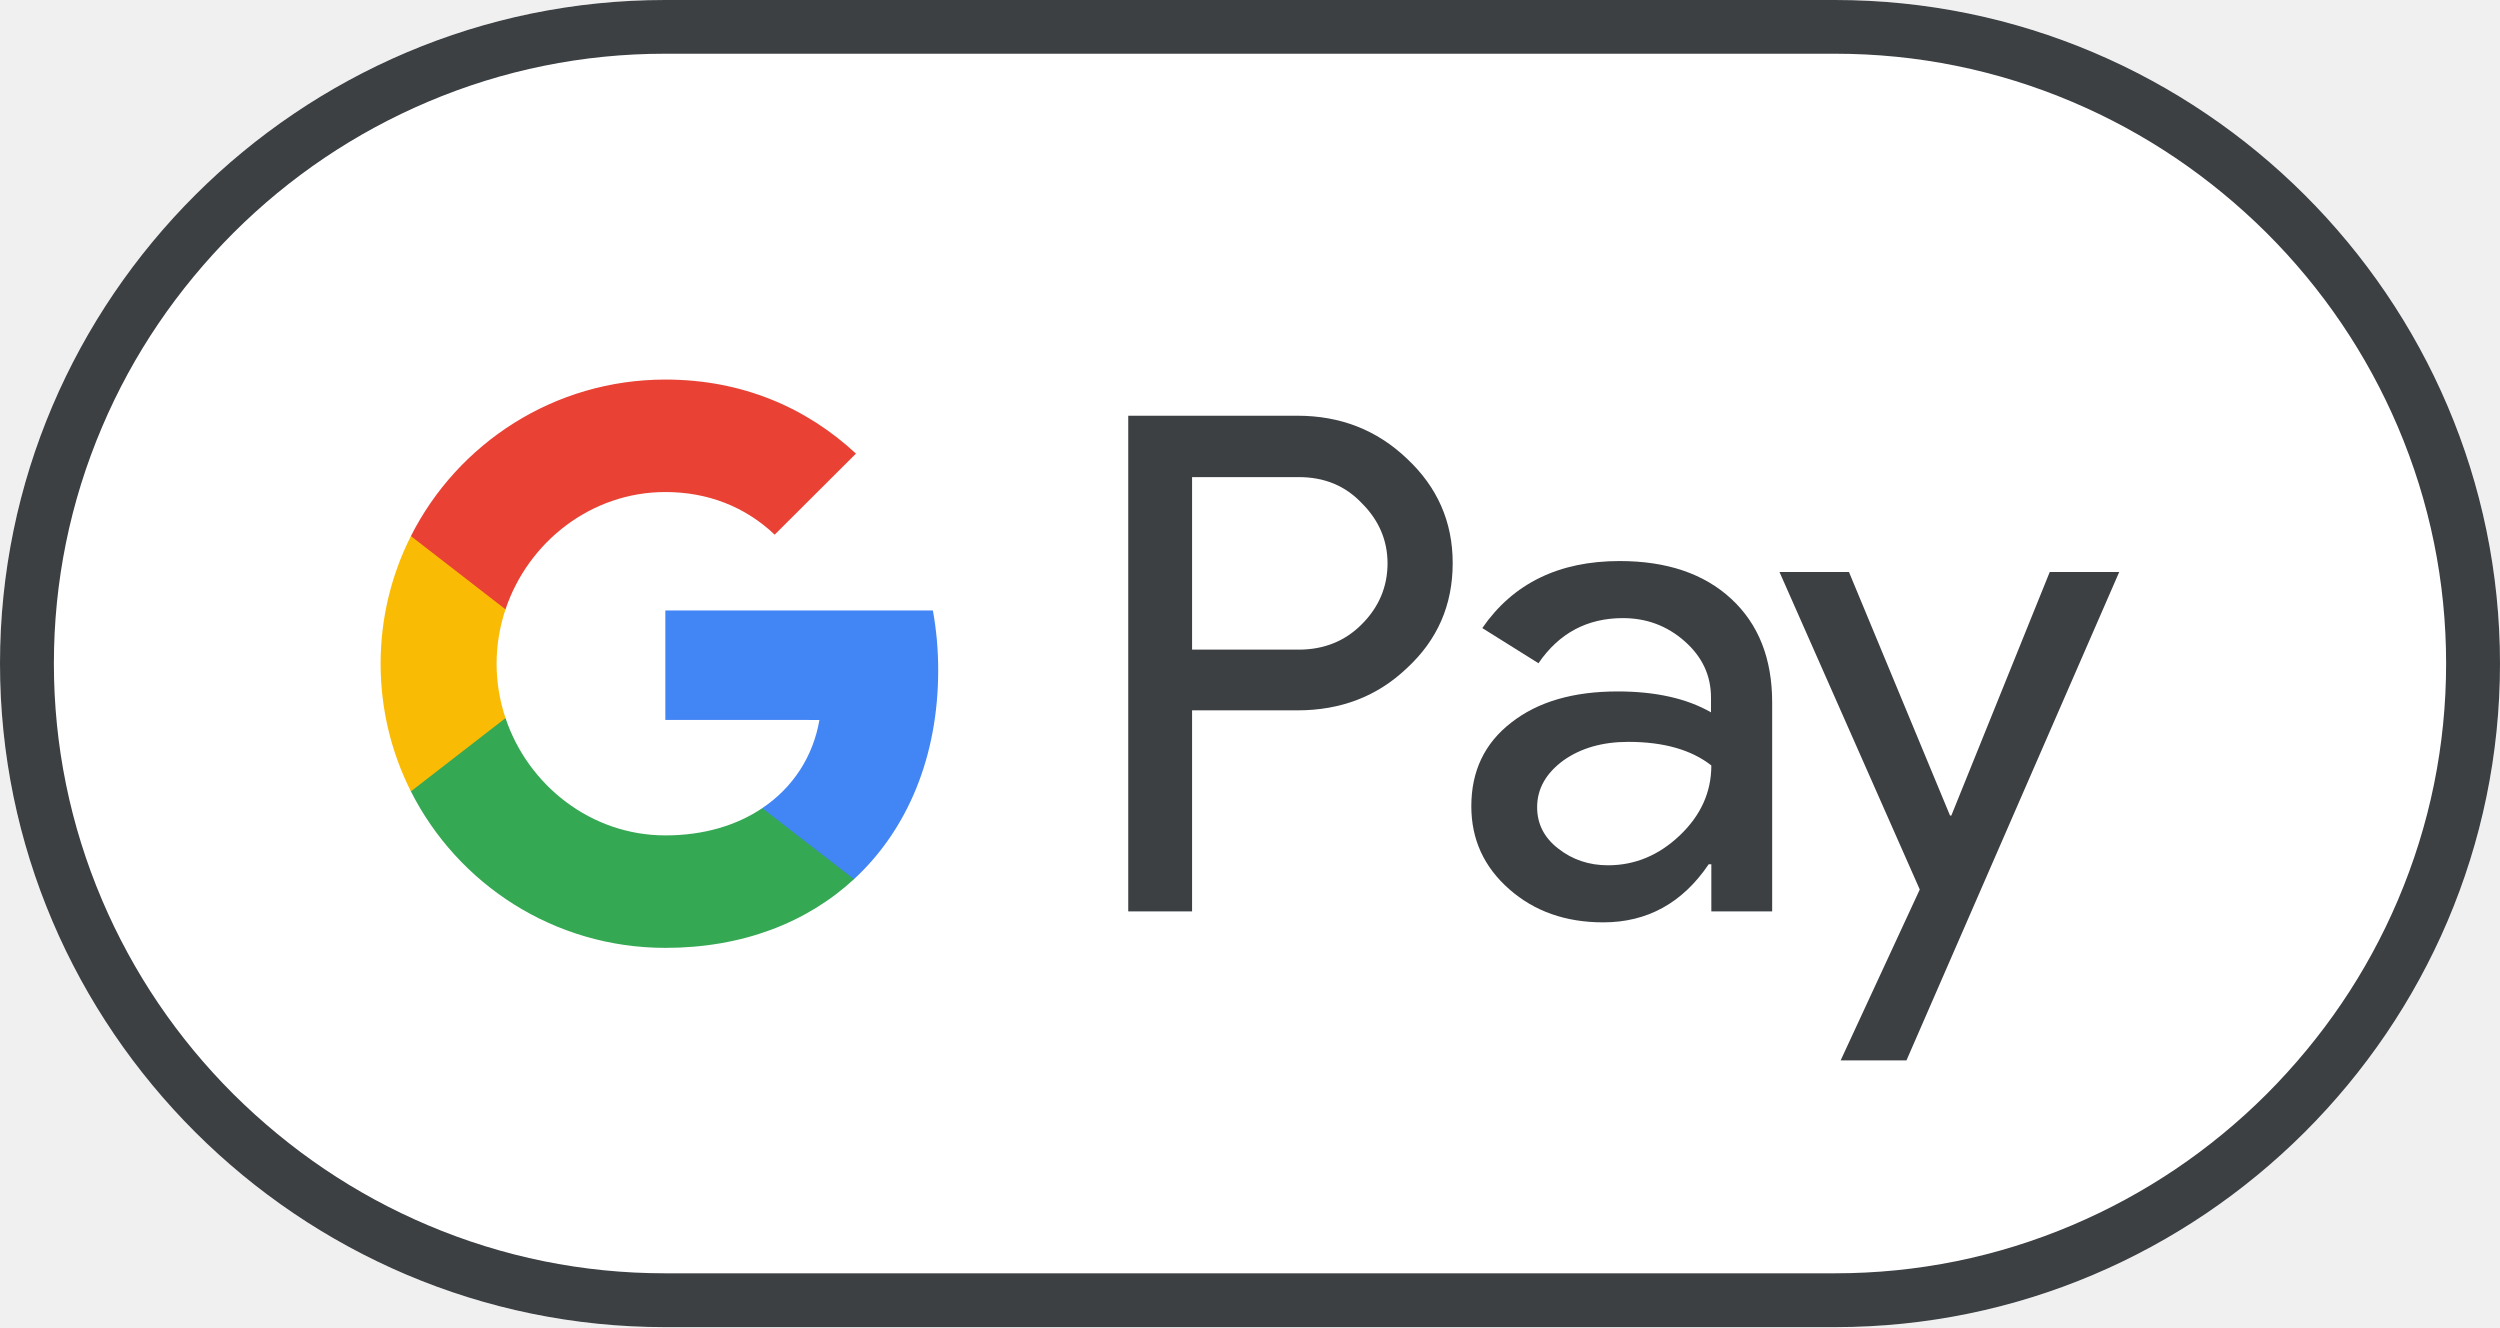
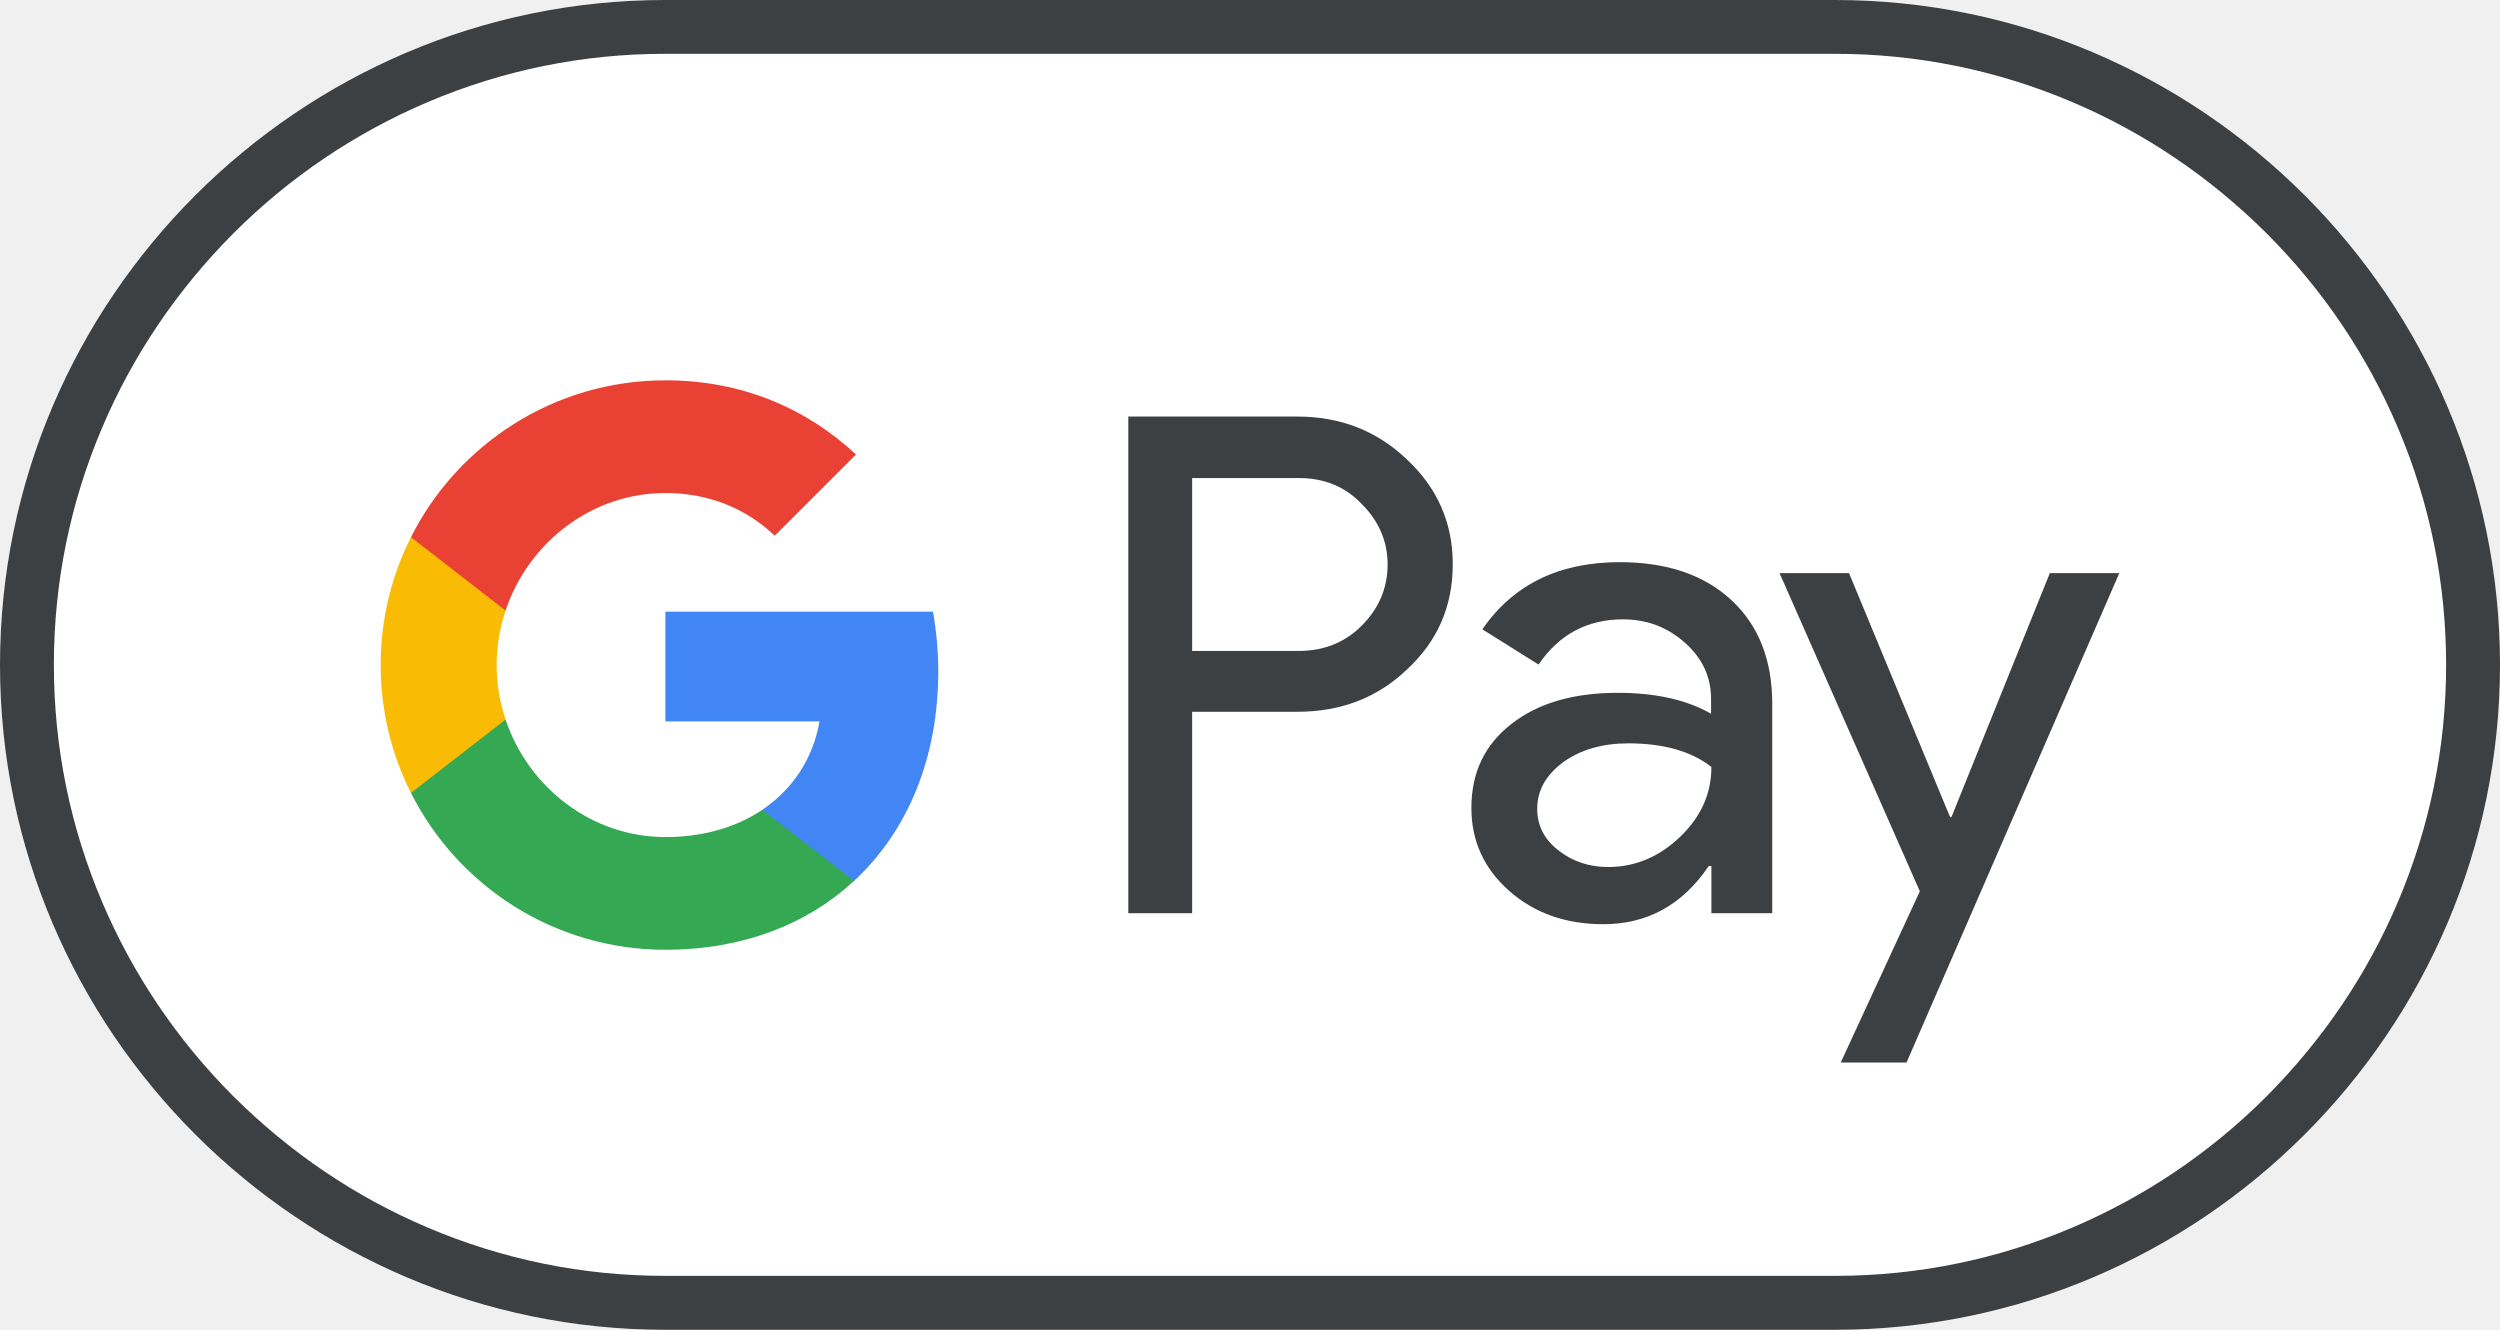
- <svg xmlns="http://www.w3.org/2000/svg" version="1.1" width="47.094" height="25" viewBox="0 0 47.094 25">
-   <path id="b" d="m34.569 0h-22.044c-6.888 0-12.525 5.625-12.525 12.5s5.636 12.5 12.525 12.5h22.044c6.888 0 12.525-5.625 12.525-12.5s-5.636-12.5-12.525-12.5z" fill="#fff" stroke-width=".108" />
-   <path id="c" d="m34.569 1.012c1.547 0 3.05 0.306 4.465 0.906 1.371 0.581 2.599 1.413 3.663 2.469 1.058 1.056 1.891 2.288 2.474 3.656 0.601 1.413 0.908 2.913 0.908 4.456 0 1.544-0.307 3.044-0.908 4.456-0.582 1.369-1.415 2.594-2.474 3.656-1.058 1.056-2.292 1.887-3.663 2.469-1.415 0.6-2.918 0.906-4.465 0.906h-22.044c-1.547 0-3.05-0.306-4.465-0.906-1.371-0.581-2.599-1.413-3.663-2.469-1.058-1.056-1.891-2.288-2.474-3.656-0.601-1.413-0.908-2.913-0.908-4.456s0.307-3.044 0.908-4.456c0.582-1.369 1.415-2.594 2.474-3.656 1.058-1.056 2.292-1.887 3.663-2.469 1.415-0.6 2.918-0.906 4.465-0.906h22.044m0-1.012h-22.044c-6.888 0-12.525 5.625-12.525 12.5s5.636 12.5 12.525 12.5h22.044c6.888 0 12.525-5.625 12.525-12.5s-5.636-12.5-12.525-12.5z" fill="#3c4043" stroke-width=".063" />
-   <g id="d" transform="matrix(.062622 0 0 .0625 -10.69 -10.625)">
-     <g id="e" fill="#3c4043">
-       <path id="f" d="m529.3 384.2v60.5h-19.2v-149.4h50.9c12.9 0 23.9 4.3 32.9 12.9 9.2 8.6 13.8 19.1 13.8 31.5 0 12.7-4.6 23.2-13.8 31.7-8.9 8.5-19.9 12.7-32.9 12.7h-31.7zm0-70.5v52.1h32.1c7.6 0 14-2.6 19-7.7 5.1-5.1 7.7-11.3 7.7-18.3 0-6.9-2.6-13-7.7-18.1-5-5.3-11.3-7.9-19-7.9h-32.1z" />
-       <path id="g" d="m657.9 339.1c14.2 0 25.4 3.8 33.6 11.4s12.3 18 12.3 31.2v63h-18.3v-14.2h-0.8c-7.9 11.7-18.5 17.5-31.7 17.5-11.3 0-20.7-3.3-28.3-10s-11.4-15-11.4-25c0-10.6 4-19 12-25.2 8-6.3 18.7-9.4 32-9.4 11.4 0 20.8 2.1 28.1 6.3v-4.4c0-6.7-2.6-12.3-7.9-17s-11.5-7-18.6-7c-10.7 0-19.2 4.5-25.4 13.6l-16.9-10.6c9.3-13.5 23.1-20.2 41.3-20.2zm-24.8 74.2c0 5 2.1 9.2 6.4 12.5 4.2 3.3 9.2 5 14.9 5 8.1 0 15.3-3 21.6-9s9.5-13 9.5-21.1c-6-4.7-14.3-7.1-25-7.1-7.8 0-14.3 1.9-19.5 5.6-5.3 3.9-7.9 8.6-7.9 14.1z" />
-       <path id="h" d="m808.2 342.4-64 147.2h-19.8l23.8-51.5-42.2-95.7h20.9l30.4 73.4h0.4l29.6-73.4z" />
+ <svg xmlns="http://www.w3.org/2000/svg" version="1.1" viewBox="0 0 47 25" width="47" height="25">
+   <path d="m34.5 0h-22c-6.875 0-12.5 5.625-12.5 12.5s5.625 12.5 12.5 12.5h22c6.875 0 12.5-5.625 12.5-12.5s-5.625-12.5-12.5-12.5z" fill="#fff" stroke-width=".117" />
+   <path d="m34.5 1.012c1.544 0 3.044 0.306 4.456 0.906 1.369 0.581 2.594 1.413 3.656 2.469 1.056 1.056 1.887 2.288 2.469 3.656 0.6 1.413 0.906 2.913 0.906 4.456 0 1.544-0.306 3.044-0.906 4.456-0.581 1.369-1.413 2.594-2.469 3.656-1.056 1.056-2.288 1.887-3.656 2.469-1.413 0.6-2.913 0.906-4.456 0.906h-22c-1.544 0-3.044-0.306-4.456-0.906-1.369-0.581-2.594-1.413-3.656-2.469-1.056-1.056-1.887-2.288-2.469-3.656-0.6-1.413-0.906-2.913-0.906-4.456 0-1.544 0.306-3.044 0.906-4.456 0.581-1.369 1.413-2.594 2.469-3.656 1.056-1.056 2.288-1.887 3.656-2.469 1.413-0.6 2.913-0.906 4.456-0.906h22m0-1.012h-22c-6.875 0-12.5 5.625-12.5 12.5s5.625 12.5 12.5 12.5h22c6.875 0 12.5-5.625 12.5-12.5s-5.625-12.5-12.5-12.5z" fill="#3c4043" stroke-width=".063" />
+   <g transform="matrix(.062498 0 0 .0625 -10.668 -10.625)">
+     <g fill="#3c4043">
+       <path d="m529.3 384.2v60.5h-19.2v-149.4h50.9c12.9 0 23.9 4.3 32.9 12.9 9.2 8.6 13.8 19.1 13.8 31.5 0 12.7-4.6 23.2-13.8 31.7-8.9 8.5-19.9 12.7-32.9 12.7h-31.7zm0-70.5v52.1h32.1c7.6 0 14-2.6 19-7.7 5.1-5.1 7.7-11.3 7.7-18.3 0-6.9-2.6-13-7.7-18.1-5-5.3-11.3-7.9-19-7.9h-32.1z" />
+       <path d="m657.9 339.1c14.2 0 25.4 3.8 33.6 11.4s12.3 18 12.3 31.2v63h-18.3v-14.2h-0.8c-7.9 11.7-18.5 17.5-31.7 17.5-11.3 0-20.7-3.3-28.3-10s-11.4-15-11.4-25c0-10.6 4-19 12-25.2 8-6.3 18.7-9.4 32-9.4 11.4 0 20.8 2.1 28.1 6.3v-4.4c0-6.7-2.6-12.3-7.9-17s-11.5-7-18.6-7c-10.7 0-19.2 4.5-25.4 13.6l-16.9-10.6c9.3-13.5 23.1-20.2 41.3-20.2zm-24.8 74.2c0 5 2.1 9.2 6.4 12.5 4.2 3.3 9.2 5 14.9 5 8.1 0 15.3-3 21.6-9s9.5-13 9.5-21.1c-6-4.7-14.3-7.1-25-7.1-7.8 0-14.3 1.9-19.5 5.6-5.3 3.9-7.9 8.6-7.9 14.1z" />
+       <path d="m808.2 342.4-64 147.2h-19.8l23.8-51.5-42.2-95.7h20.9l30.4 73.4h0.4l29.6-73.4z" />
    </g>
-     <g id="i">
-       <path d="m452.93 372c0-6.26-0.56-12.25-1.6-18.01h-80.48v33l46.35 0.01c-1.88 10.98-7.93 20.34-17.2 26.58v21.41h27.59c16.11-14.91 25.34-36.95 25.34-62.99z" fill="#4285f4" />
-       <path id="j" d="m400.01 413.58c-7.68 5.18-17.57 8.21-29.14 8.21-22.35 0-41.31-15.06-48.1-35.36h-28.46v22.08c14.1 27.98 43.08 47.18 76.56 47.18 23.14 0 42.58-7.61 56.73-20.71z" fill="#34a853" />
-       <path id="k" d="m320.09 370.05c0-5.7 0.95-11.21 2.68-16.39v-22.08h-28.46c-5.83 11.57-9.11 24.63-9.11 38.47s3.29 26.9 9.11 38.47l28.46-22.08c-1.73-5.18-2.68-10.69-2.68-16.39z" fill="#fabb05" />
-       <path d="m370.87 318.3c12.63 0 23.94 4.35 32.87 12.85l24.45-24.43c-14.85-13.83-34.21-22.32-57.32-22.32-33.47 0-62.46 19.2-76.56 47.18l28.46 22.08c6.79-20.3 25.75-35.36 48.1-35.36z" fill="#e94235" />
-     </g>
+     <path d="m452.93 372c0-6.26-0.56-12.25-1.6-18.01h-80.48v33l46.35 0.01c-1.88 10.98-7.93 20.34-17.2 26.58v21.41h27.59c16.11-14.91 25.34-36.95 25.34-62.99z" fill="#4285f4" />
+     <path d="m400.01 413.58c-7.68 5.18-17.57 8.21-29.14 8.21-22.35 0-41.31-15.06-48.1-35.36h-28.46v22.08c14.1 27.98 43.08 47.18 76.56 47.18 23.14 0 42.58-7.61 56.73-20.71z" fill="#34a853" />
+     <path d="m320.09 370.05c0-5.7 0.95-11.21 2.68-16.39v-22.08h-28.46c-5.83 11.57-9.11 24.63-9.11 38.47s3.29 26.9 9.11 38.47l28.46-22.08c-1.73-5.18-2.68-10.69-2.68-16.39z" fill="#fabb05" />
+     <path d="m370.87 318.3c12.63 0 23.94 4.35 32.87 12.85l24.45-24.43c-14.85-13.83-34.21-22.32-57.32-22.32-33.47 0-62.46 19.2-76.56 47.18l28.46 22.08c6.79-20.3 25.75-35.36 48.1-35.36z" fill="#e94235" />
  </g>
</svg>
